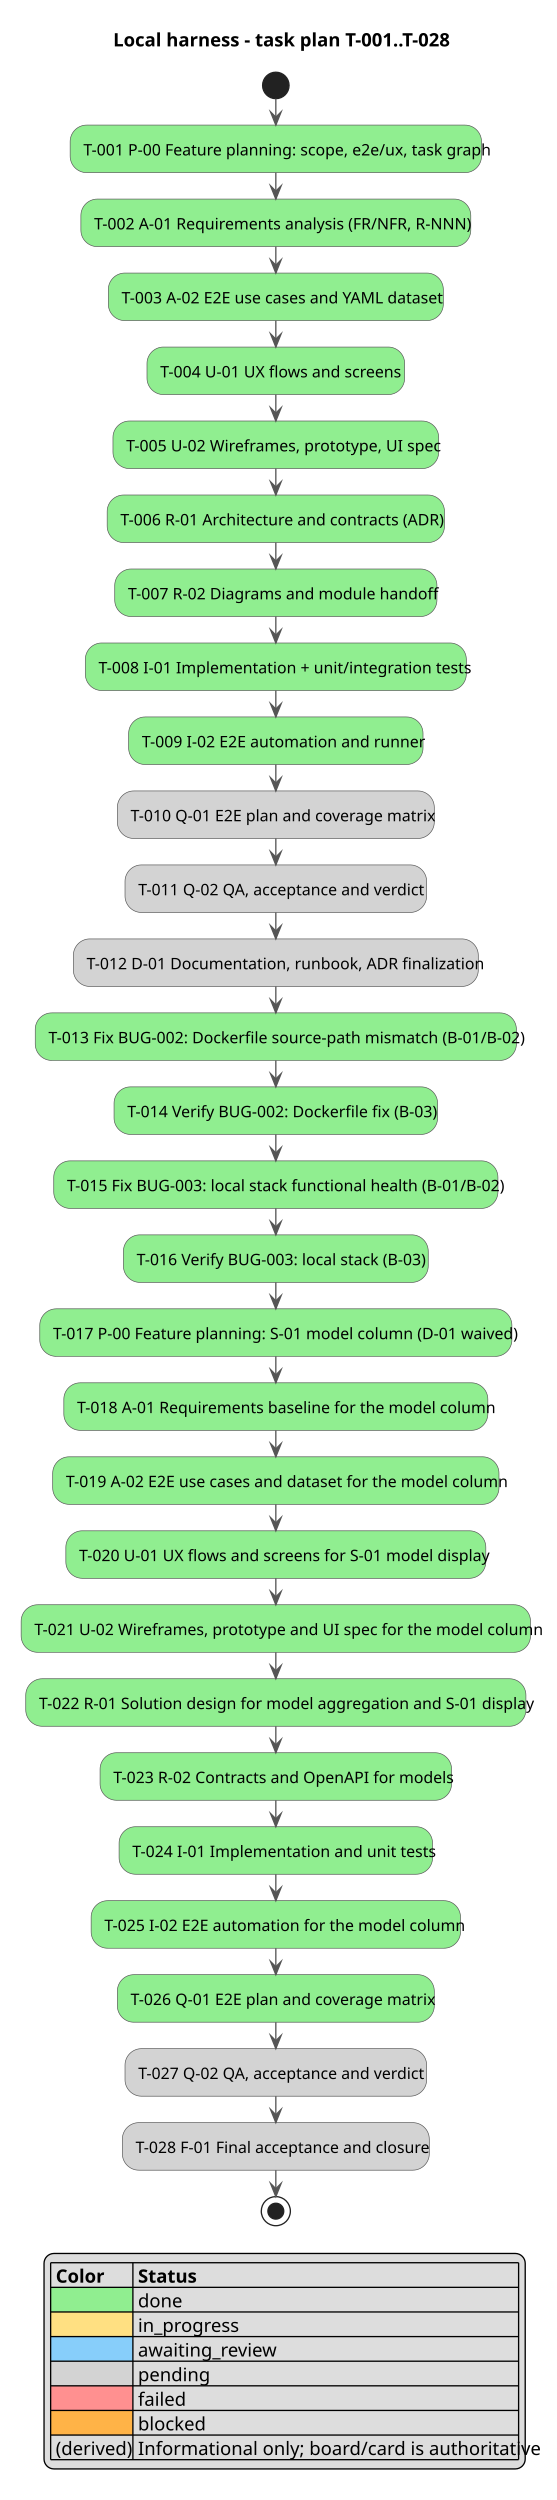
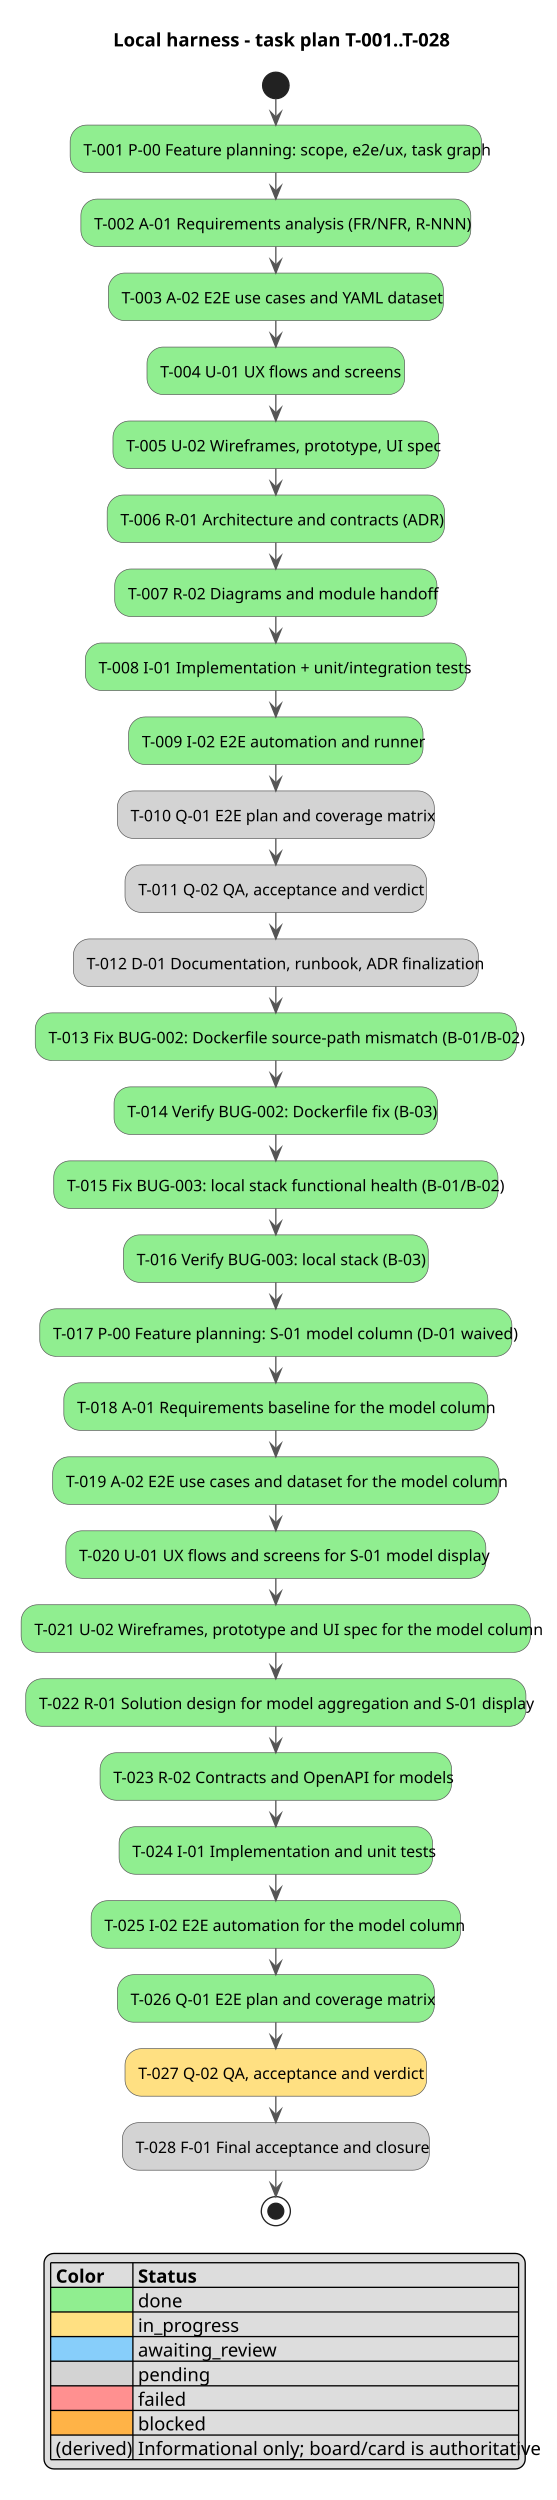
<svg xmlns="http://www.w3.org/2000/svg" version="1.1" data-diagram-type="ACTIVITY" style="width:421px;height:1891px;background:#FFFFFF;" width="421px" height="1891px" viewBox="0 0 421 1891" zoomAndPan="magnify" preserveAspectRatio="none" contentStyleType="text/css">
  <defs />
  <g font-family="sans-serif" lengthAdjust="spacing">
    <g class="title" data-source-line="5">
      <text x="85.599" y="35.107" fill="#000" font-size="14" textLength="248.076" font-weight="700" font-family="Segoe UI">Local harness - task plan T-001..T-028</text>
    </g>
    <ellipse cx="208.637" cy="64.621" rx="10" ry="10" fill="#222" style="stroke:#222;stroke-width:1;" />
    <rect x="53.072" y="94.621" width="311.129" height="35.961" fill="#90EE90" style="stroke:#555;stroke-width:0.5;" rx="12.5" ry="12.5" />
    <text x="63.072" y="117.57" fill="#000" font-size="12" textLength="291.129" font-family="Segoe UI">T-001 P-00 Feature planning: scope, e2e/ux, task graph</text>
    <rect x="61.182" y="150.582" width="294.91" height="35.961" fill="#90EE90" style="stroke:#555;stroke-width:0.5;" rx="12.5" ry="12.5" />
    <text x="71.182" y="173.531" fill="#000" font-size="12" textLength="274.91" font-family="Segoe UI">T-002 A-01 Requirements analysis (FR/NFR, R-NNN)</text>
    <rect x="81.941" y="206.543" width="253.391" height="35.961" fill="#90EE90" style="stroke:#555;stroke-width:0.5;" rx="12.5" ry="12.5" />
    <text x="91.941" y="229.492" fill="#000" font-size="12" textLength="233.391" font-family="Segoe UI">T-003 A-02 E2E use cases and YAML dataset</text>
    <rect x="111.191" y="262.504" width="194.891" height="35.961" fill="#90EE90" style="stroke:#555;stroke-width:0.5;" rx="12.5" ry="12.5" />
    <text x="121.191" y="285.453" fill="#000" font-size="12" textLength="174.891" font-family="Segoe UI">T-004 U-01 UX flows and screens</text>
    <rect x="85.451" y="318.465" width="246.371" height="35.961" fill="#90EE90" style="stroke:#555;stroke-width:0.5;" rx="12.5" ry="12.5" />
    <text x="95.451" y="341.414" fill="#000" font-size="12" textLength="226.371" font-family="Segoe UI">T-005 U-02 Wireframes, prototype, UI spec</text>
    <rect x="81.071" y="374.426" width="255.131" height="35.961" fill="#90EE90" style="stroke:#555;stroke-width:0.5;" rx="12.5" ry="12.5" />
    <text x="91.071" y="397.375" fill="#000" font-size="12" textLength="235.131" font-family="Segoe UI">T-006 R-01 Architecture and contracts (ADR)</text>
    <rect x="86.784" y="430.387" width="243.705" height="35.961" fill="#90EE90" style="stroke:#555;stroke-width:0.5;" rx="12.5" ry="12.5" />
    <text x="96.784" y="453.336" fill="#000" font-size="12" textLength="223.705" font-family="Segoe UI">T-007 R-02 Diagrams and module handoff</text>
    <rect x="64.536" y="486.348" width="288.201" height="35.961" fill="#90EE90" style="stroke:#555;stroke-width:0.5;" rx="12.5" ry="12.5" />
    <text x="74.536" y="509.297" fill="#000" font-size="12" textLength="268.201" font-family="Segoe UI">T-008 I-01 Implementation + unit/integration tests</text>
    <rect x="97.311" y="542.309" width="222.652" height="35.961" fill="#90EE90" style="stroke:#555;stroke-width:0.5;" rx="12.5" ry="12.5" />
    <text x="107.311" y="565.258" fill="#000" font-size="12" textLength="202.652" font-family="Segoe UI">T-009 I-02 E2E automation and runner</text>
    <rect x="88.768" y="598.27" width="239.738" height="35.961" fill="#D3D3D3" style="stroke:#555;stroke-width:0.5;" rx="12.5" ry="12.5" />
    <text x="98.768" y="621.219" fill="#000" font-size="12" textLength="219.738" font-family="Segoe UI">T-010 Q-01 E2E plan and coverage matrix</text>
    <rect x="94.565" y="654.23" width="228.143" height="35.961" fill="#D3D3D3" style="stroke:#555;stroke-width:0.5;" rx="12.5" ry="12.5" />
    <text x="104.565" y="677.18" fill="#000" font-size="12" textLength="208.143" font-family="Segoe UI">T-011 Q-02 QA, acceptance and verdict</text>
    <rect x="55.489" y="710.191" width="306.295" height="35.961" fill="#D3D3D3" style="stroke:#555;stroke-width:0.5;" rx="12.5" ry="12.5" />
    <text x="65.489" y="733.141" fill="#000" font-size="12" textLength="286.295" font-family="Segoe UI">T-012 D-01 Documentation, runbook, ADR finalization</text>
    <rect x="26.667" y="766.152" width="363.939" height="35.961" fill="#90EE90" style="stroke:#555;stroke-width:0.5;" rx="12.5" ry="12.5" />
    <text x="36.667" y="789.102" fill="#000" font-size="12" textLength="343.939" font-family="Segoe UI">T-013 Fix BUG-002: Dockerfile source-path mismatch (B-01/B-02)</text>
    <rect x="86.271" y="822.113" width="244.73" height="35.961" fill="#90EE90" style="stroke:#555;stroke-width:0.5;" rx="12.5" ry="12.5" />
    <text x="96.271" y="845.063" fill="#000" font-size="12" textLength="224.73" font-family="Segoe UI">T-014 Verify BUG-002: Dockerfile fix (B-03)</text>
    <rect x="40.65" y="878.074" width="335.973" height="35.961" fill="#90EE90" style="stroke:#555;stroke-width:0.5;" rx="12.5" ry="12.5" />
    <text x="50.65" y="901.023" fill="#000" font-size="12" textLength="315.973" font-family="Segoe UI">T-015 Fix BUG-003: local stack functional health (B-01/B-02)</text>
    <rect x="93.347" y="934.035" width="230.58" height="35.961" fill="#90EE90" style="stroke:#555;stroke-width:0.5;" rx="12.5" ry="12.5" />
    <text x="103.347" y="956.984" fill="#000" font-size="12" textLength="210.58" font-family="Segoe UI">T-016 Verify BUG-003: local stack (B-03)</text>
    <rect x="30.089" y="989.996" width="357.096" height="35.961" fill="#90EE90" style="stroke:#555;stroke-width:0.5;" rx="12.5" ry="12.5" />
    <text x="40.089" y="1012.945" fill="#000" font-size="12" textLength="337.096" font-family="Segoe UI">T-017 P-00 Feature planning: S-01 model column (D-01 waived)</text>
    <rect x="48.279" y="1045.957" width="320.715" height="35.961" fill="#90EE90" style="stroke:#555;stroke-width:0.5;" rx="12.5" ry="12.5" />
    <text x="58.279" y="1068.906" fill="#000" font-size="12" textLength="300.715" font-family="Segoe UI">T-018 A-01 Requirements baseline for the model column</text>
    <rect x="39.856" y="1101.918" width="337.561" height="35.961" fill="#90EE90" style="stroke:#555;stroke-width:0.5;" rx="12.5" ry="12.5" />
    <text x="49.856" y="1124.867" fill="#000" font-size="12" textLength="317.561" font-family="Segoe UI">T-019 A-02 E2E use cases and dataset for the model column</text>
    <rect x="49.806" y="1157.879" width="317.662" height="35.961" fill="#90EE90" style="stroke:#555;stroke-width:0.5;" rx="12.5" ry="12.5" />
    <text x="59.806" y="1180.828" fill="#000" font-size="12" textLength="297.662" font-family="Segoe UI">T-020 U-01 UX flows and screens for S-01 model display</text>
    <rect x="16" y="1213.84" width="385.273" height="35.961" fill="#90EE90" style="stroke:#555;stroke-width:0.5;" rx="12.5" ry="12.5" />
    <text x="26" y="1236.789" fill="#000" font-size="12" textLength="365.273" font-family="Segoe UI">T-021 U-02 Wireframes, prototype and UI spec for the model column</text>
    <rect x="19.475" y="1269.801" width="378.324" height="35.961" fill="#90EE90" style="stroke:#555;stroke-width:0.5;" rx="12.5" ry="12.5" />
    <text x="29.475" y="1292.75" fill="#000" font-size="12" textLength="358.324" font-family="Segoe UI">T-022 R-01 Solution design for model aggregation and S-01 display</text>
    <rect x="75.698" y="1325.762" width="265.877" height="35.961" fill="#90EE90" style="stroke:#555;stroke-width:0.5;" rx="12.5" ry="12.5" />
    <text x="85.698" y="1348.711" fill="#000" font-size="12" textLength="245.877" font-family="Segoe UI">T-023 R-02 Contracts and OpenAPI for models</text>
    <rect x="90.086" y="1381.723" width="237.102" height="35.961" fill="#90EE90" style="stroke:#555;stroke-width:0.5;" rx="12.5" ry="12.5" />
    <text x="100.086" y="1404.672" fill="#000" font-size="12" textLength="217.102" font-family="Segoe UI">T-024 I-01 Implementation and unit tests</text>
    <rect x="68.948" y="1437.684" width="279.377" height="35.961" fill="#90EE90" style="stroke:#555;stroke-width:0.5;" rx="12.5" ry="12.5" />
    <text x="78.948" y="1460.633" fill="#000" font-size="12" textLength="259.377" font-family="Segoe UI">T-025 I-02 E2E automation for the model column</text>
    <rect x="88.768" y="1493.645" width="239.738" height="35.961" fill="#90EE90" style="stroke:#555;stroke-width:0.5;" rx="12.5" ry="12.5" />
    <text x="98.768" y="1516.594" fill="#000" font-size="12" textLength="219.738" font-family="Segoe UI">T-026 Q-01 E2E plan and coverage matrix</text>
-     <rect x="94.565" y="1549.605" width="228.143" height="35.961" fill="#D3D3D3" style="stroke:#555;stroke-width:0.5;" rx="12.5" ry="12.5" />
+     <rect x="94.565" y="1549.605" width="228.143" height="35.961" fill="#FFE082" style="stroke:#555;stroke-width:0.5;" rx="12.5" ry="12.5" />
    <text x="104.565" y="1572.555" fill="#000" font-size="12" textLength="208.143" font-family="Segoe UI">T-027 Q-02 QA, acceptance and verdict</text>
    <rect x="92.553" y="1605.566" width="232.168" height="35.961" fill="#D3D3D3" style="stroke:#555;stroke-width:0.5;" rx="12.5" ry="12.5" />
    <text x="102.553" y="1628.516" fill="#000" font-size="12" textLength="212.168" font-family="Segoe UI">T-028 F-01 Final acceptance and closure</text>
    <ellipse cx="208.637" cy="1672.527" rx="11" ry="11" fill="none" style="stroke:#222;stroke-width:1;" />
    <ellipse cx="208.637" cy="1672.527" rx="6" ry="6" fill="#222" style="stroke:#222;stroke-width:1;" />
    <line x1="208.637" y1="74.621" x2="208.637" y2="94.621" style="stroke:#555;stroke-width:1;" />
    <polygon points="204.637,84.621,208.637,94.621,212.637,84.621,208.637,88.621" fill="#555" style="stroke:#555;stroke-width:1;stroke-linejoin:miter;stroke-miterlimit:10;" />
    <line x1="208.637" y1="130.582" x2="208.637" y2="150.582" style="stroke:#555;stroke-width:1;" />
    <polygon points="204.637,140.582,208.637,150.582,212.637,140.582,208.637,144.582" fill="#555" style="stroke:#555;stroke-width:1;stroke-linejoin:miter;stroke-miterlimit:10;" />
    <line x1="208.637" y1="186.543" x2="208.637" y2="206.543" style="stroke:#555;stroke-width:1;" />
    <polygon points="204.637,196.543,208.637,206.543,212.637,196.543,208.637,200.543" fill="#555" style="stroke:#555;stroke-width:1;stroke-linejoin:miter;stroke-miterlimit:10;" />
    <line x1="208.637" y1="242.504" x2="208.637" y2="262.504" style="stroke:#555;stroke-width:1;" />
    <polygon points="204.637,252.504,208.637,262.504,212.637,252.504,208.637,256.504" fill="#555" style="stroke:#555;stroke-width:1;stroke-linejoin:miter;stroke-miterlimit:10;" />
    <line x1="208.637" y1="298.465" x2="208.637" y2="318.465" style="stroke:#555;stroke-width:1;" />
    <polygon points="204.637,308.465,208.637,318.465,212.637,308.465,208.637,312.465" fill="#555" style="stroke:#555;stroke-width:1;stroke-linejoin:miter;stroke-miterlimit:10;" />
    <line x1="208.637" y1="354.426" x2="208.637" y2="374.426" style="stroke:#555;stroke-width:1;" />
    <polygon points="204.637,364.426,208.637,374.426,212.637,364.426,208.637,368.426" fill="#555" style="stroke:#555;stroke-width:1;stroke-linejoin:miter;stroke-miterlimit:10;" />
    <line x1="208.637" y1="410.387" x2="208.637" y2="430.387" style="stroke:#555;stroke-width:1;" />
    <polygon points="204.637,420.387,208.637,430.387,212.637,420.387,208.637,424.387" fill="#555" style="stroke:#555;stroke-width:1;stroke-linejoin:miter;stroke-miterlimit:10;" />
    <line x1="208.637" y1="466.348" x2="208.637" y2="486.348" style="stroke:#555;stroke-width:1;" />
    <polygon points="204.637,476.348,208.637,486.348,212.637,476.348,208.637,480.348" fill="#555" style="stroke:#555;stroke-width:1;stroke-linejoin:miter;stroke-miterlimit:10;" />
    <line x1="208.637" y1="522.309" x2="208.637" y2="542.309" style="stroke:#555;stroke-width:1;" />
    <polygon points="204.637,532.309,208.637,542.309,212.637,532.309,208.637,536.309" fill="#555" style="stroke:#555;stroke-width:1;stroke-linejoin:miter;stroke-miterlimit:10;" />
    <line x1="208.637" y1="578.27" x2="208.637" y2="598.27" style="stroke:#555;stroke-width:1;" />
    <polygon points="204.637,588.27,208.637,598.27,212.637,588.27,208.637,592.27" fill="#555" style="stroke:#555;stroke-width:1;stroke-linejoin:miter;stroke-miterlimit:10;" />
    <line x1="208.637" y1="634.23" x2="208.637" y2="654.23" style="stroke:#555;stroke-width:1;" />
    <polygon points="204.637,644.23,208.637,654.23,212.637,644.23,208.637,648.23" fill="#555" style="stroke:#555;stroke-width:1;stroke-linejoin:miter;stroke-miterlimit:10;" />
    <line x1="208.637" y1="690.191" x2="208.637" y2="710.191" style="stroke:#555;stroke-width:1;" />
    <polygon points="204.637,700.191,208.637,710.191,212.637,700.191,208.637,704.191" fill="#555" style="stroke:#555;stroke-width:1;stroke-linejoin:miter;stroke-miterlimit:10;" />
    <line x1="208.637" y1="746.152" x2="208.637" y2="766.152" style="stroke:#555;stroke-width:1;" />
    <polygon points="204.637,756.152,208.637,766.152,212.637,756.152,208.637,760.152" fill="#555" style="stroke:#555;stroke-width:1;stroke-linejoin:miter;stroke-miterlimit:10;" />
    <line x1="208.637" y1="802.113" x2="208.637" y2="822.113" style="stroke:#555;stroke-width:1;" />
    <polygon points="204.637,812.113,208.637,822.113,212.637,812.113,208.637,816.113" fill="#555" style="stroke:#555;stroke-width:1;stroke-linejoin:miter;stroke-miterlimit:10;" />
    <line x1="208.637" y1="858.074" x2="208.637" y2="878.074" style="stroke:#555;stroke-width:1;" />
    <polygon points="204.637,868.074,208.637,878.074,212.637,868.074,208.637,872.074" fill="#555" style="stroke:#555;stroke-width:1;stroke-linejoin:miter;stroke-miterlimit:10;" />
    <line x1="208.637" y1="914.035" x2="208.637" y2="934.035" style="stroke:#555;stroke-width:1;" />
    <polygon points="204.637,924.035,208.637,934.035,212.637,924.035,208.637,928.035" fill="#555" style="stroke:#555;stroke-width:1;stroke-linejoin:miter;stroke-miterlimit:10;" />
    <line x1="208.637" y1="969.996" x2="208.637" y2="989.996" style="stroke:#555;stroke-width:1;" />
    <polygon points="204.637,979.996,208.637,989.996,212.637,979.996,208.637,983.996" fill="#555" style="stroke:#555;stroke-width:1;stroke-linejoin:miter;stroke-miterlimit:10;" />
    <line x1="208.637" y1="1025.957" x2="208.637" y2="1045.957" style="stroke:#555;stroke-width:1;" />
    <polygon points="204.637,1035.957,208.637,1045.957,212.637,1035.957,208.637,1039.957" fill="#555" style="stroke:#555;stroke-width:1;stroke-linejoin:miter;stroke-miterlimit:10;" />
    <line x1="208.637" y1="1081.918" x2="208.637" y2="1101.918" style="stroke:#555;stroke-width:1;" />
    <polygon points="204.637,1091.918,208.637,1101.918,212.637,1091.918,208.637,1095.918" fill="#555" style="stroke:#555;stroke-width:1;stroke-linejoin:miter;stroke-miterlimit:10;" />
    <line x1="208.637" y1="1137.879" x2="208.637" y2="1157.879" style="stroke:#555;stroke-width:1;" />
    <polygon points="204.637,1147.879,208.637,1157.879,212.637,1147.879,208.637,1151.879" fill="#555" style="stroke:#555;stroke-width:1;stroke-linejoin:miter;stroke-miterlimit:10;" />
    <line x1="208.637" y1="1193.84" x2="208.637" y2="1213.84" style="stroke:#555;stroke-width:1;" />
    <polygon points="204.637,1203.84,208.637,1213.84,212.637,1203.84,208.637,1207.84" fill="#555" style="stroke:#555;stroke-width:1;stroke-linejoin:miter;stroke-miterlimit:10;" />
    <line x1="208.637" y1="1249.801" x2="208.637" y2="1269.801" style="stroke:#555;stroke-width:1;" />
    <polygon points="204.637,1259.801,208.637,1269.801,212.637,1259.801,208.637,1263.801" fill="#555" style="stroke:#555;stroke-width:1;stroke-linejoin:miter;stroke-miterlimit:10;" />
    <line x1="208.637" y1="1305.762" x2="208.637" y2="1325.762" style="stroke:#555;stroke-width:1;" />
    <polygon points="204.637,1315.762,208.637,1325.762,212.637,1315.762,208.637,1319.762" fill="#555" style="stroke:#555;stroke-width:1;stroke-linejoin:miter;stroke-miterlimit:10;" />
    <line x1="208.637" y1="1361.723" x2="208.637" y2="1381.723" style="stroke:#555;stroke-width:1;" />
    <polygon points="204.637,1371.723,208.637,1381.723,212.637,1371.723,208.637,1375.723" fill="#555" style="stroke:#555;stroke-width:1;stroke-linejoin:miter;stroke-miterlimit:10;" />
    <line x1="208.637" y1="1417.684" x2="208.637" y2="1437.684" style="stroke:#555;stroke-width:1;" />
    <polygon points="204.637,1427.684,208.637,1437.684,212.637,1427.684,208.637,1431.684" fill="#555" style="stroke:#555;stroke-width:1;stroke-linejoin:miter;stroke-miterlimit:10;" />
    <line x1="208.637" y1="1473.645" x2="208.637" y2="1493.645" style="stroke:#555;stroke-width:1;" />
    <polygon points="204.637,1483.645,208.637,1493.645,212.637,1483.645,208.637,1487.645" fill="#555" style="stroke:#555;stroke-width:1;stroke-linejoin:miter;stroke-miterlimit:10;" />
    <line x1="208.637" y1="1529.605" x2="208.637" y2="1549.605" style="stroke:#555;stroke-width:1;" />
    <polygon points="204.637,1539.605,208.637,1549.605,212.637,1539.605,208.637,1543.605" fill="#555" style="stroke:#555;stroke-width:1;stroke-linejoin:miter;stroke-miterlimit:10;" />
    <line x1="208.637" y1="1585.566" x2="208.637" y2="1605.566" style="stroke:#555;stroke-width:1;" />
    <polygon points="204.637,1595.566,208.637,1605.566,212.637,1595.566,208.637,1599.566" fill="#555" style="stroke:#555;stroke-width:1;stroke-linejoin:miter;stroke-miterlimit:10;" />
    <line x1="208.637" y1="1641.527" x2="208.637" y2="1661.527" style="stroke:#555;stroke-width:1;" />
    <polygon points="204.637,1651.527,208.637,1661.527,212.637,1651.527,208.637,1655.527" fill="#555" style="stroke:#555;stroke-width:1;stroke-linejoin:miter;stroke-miterlimit:10;" />
    <g class="legend" data-source-line="38">
      <rect x="33.309" y="1704.527" width="363.965" height="162.969" fill="#DDD" style="stroke:#000;stroke-width:1;" rx="7.5" ry="7.5" />
      <text x="42.171" y="1726.635" fill="#000" font-size="14" textLength="35.403" font-weight="700" font-family="Segoe UI">Color</text>
      <text x="104.385" y="1726.635" fill="#000" font-size="14" textLength="40.906" font-weight="700" font-family="Segoe UI">Status</text>
      <rect x="38.309" y="1730.148" width="62.214" height="18.621" fill="#90EE90" style="stroke:none;" />
      <text x="38.309" y="1745.256" fill="#000" font-size="14" font-family="Segoe UI"> </text>
      <text x="104.357" y="1745.256" fill="#000" font-size="14" textLength="31.691" font-family="Segoe UI">done</text>
      <rect x="38.309" y="1748.77" width="62.214" height="18.621" fill="#FFE082" style="stroke:none;" />
      <text x="38.309" y="1763.877" fill="#000" font-size="14" font-family="Segoe UI"> </text>
      <text x="104.357" y="1763.877" fill="#000" font-size="14" textLength="70.738" font-family="Segoe UI">in_progress</text>
      <rect x="38.309" y="1767.391" width="62.214" height="18.621" fill="#87CEFA" style="stroke:none;" />
      <text x="38.309" y="1782.498" fill="#000" font-size="14" font-family="Segoe UI"> </text>
      <text x="104.357" y="1782.498" fill="#000" font-size="14" textLength="97.59" font-family="Segoe UI">awaiting_review</text>
      <rect x="38.309" y="1786.012" width="62.214" height="18.621" fill="#D3D3D3" style="stroke:none;" />
      <text x="38.309" y="1801.119" fill="#000" font-size="14" font-family="Segoe UI"> </text>
      <text x="104.357" y="1801.119" fill="#000" font-size="14" textLength="51.276" font-family="Segoe UI">pending</text>
      <rect x="38.309" y="1804.633" width="62.214" height="18.621" fill="#FF9090" style="stroke:none;" />
      <text x="38.309" y="1819.74" fill="#000" font-size="14" font-family="Segoe UI"> </text>
      <text x="104.357" y="1819.74" fill="#000" font-size="14" textLength="33.852" font-family="Segoe UI">failed</text>
      <rect x="38.309" y="1823.254" width="62.214" height="18.621" fill="#FFB347" style="stroke:none;" />
      <text x="38.309" y="1838.361" fill="#000" font-size="14" font-family="Segoe UI"> </text>
      <text x="104.357" y="1838.361" fill="#000" font-size="14" textLength="48.815" font-family="Segoe UI">blocked</text>
      <text x="42.144" y="1856.982" fill="#000" font-size="14" textLength="54.544" font-family="Segoe UI">(derived)</text>
      <text x="104.357" y="1856.982" fill="#000" font-size="14" textLength="284.081" font-family="Segoe UI">Informational only; board/card is authoritative</text>
      <line x1="38.309" y1="1711.527" x2="392.273" y2="1711.527" style="stroke:#000;stroke-width:1;" />
      <line x1="38.309" y1="1730.148" x2="392.273" y2="1730.148" style="stroke:#000;stroke-width:1;" />
      <line x1="38.309" y1="1748.77" x2="392.273" y2="1748.77" style="stroke:#000;stroke-width:1;" />
      <line x1="38.309" y1="1767.391" x2="392.273" y2="1767.391" style="stroke:#000;stroke-width:1;" />
      <line x1="38.309" y1="1786.012" x2="392.273" y2="1786.012" style="stroke:#000;stroke-width:1;" />
      <line x1="38.309" y1="1804.633" x2="392.273" y2="1804.633" style="stroke:#000;stroke-width:1;" />
      <line x1="38.309" y1="1823.254" x2="392.273" y2="1823.254" style="stroke:#000;stroke-width:1;" />
      <line x1="38.309" y1="1841.875" x2="392.273" y2="1841.875" style="stroke:#000;stroke-width:1;" />
      <line x1="38.309" y1="1860.496" x2="392.273" y2="1860.496" style="stroke:#000;stroke-width:1;" />
      <line x1="38.309" y1="1711.527" x2="38.309" y2="1860.496" style="stroke:#000;stroke-width:1;" />
      <line x1="100.522" y1="1711.527" x2="100.522" y2="1860.496" style="stroke:#000;stroke-width:1;" />
      <line x1="392.273" y1="1711.527" x2="392.273" y2="1860.496" style="stroke:#000;stroke-width:1;" />
    </g>
  </g>
</svg>
